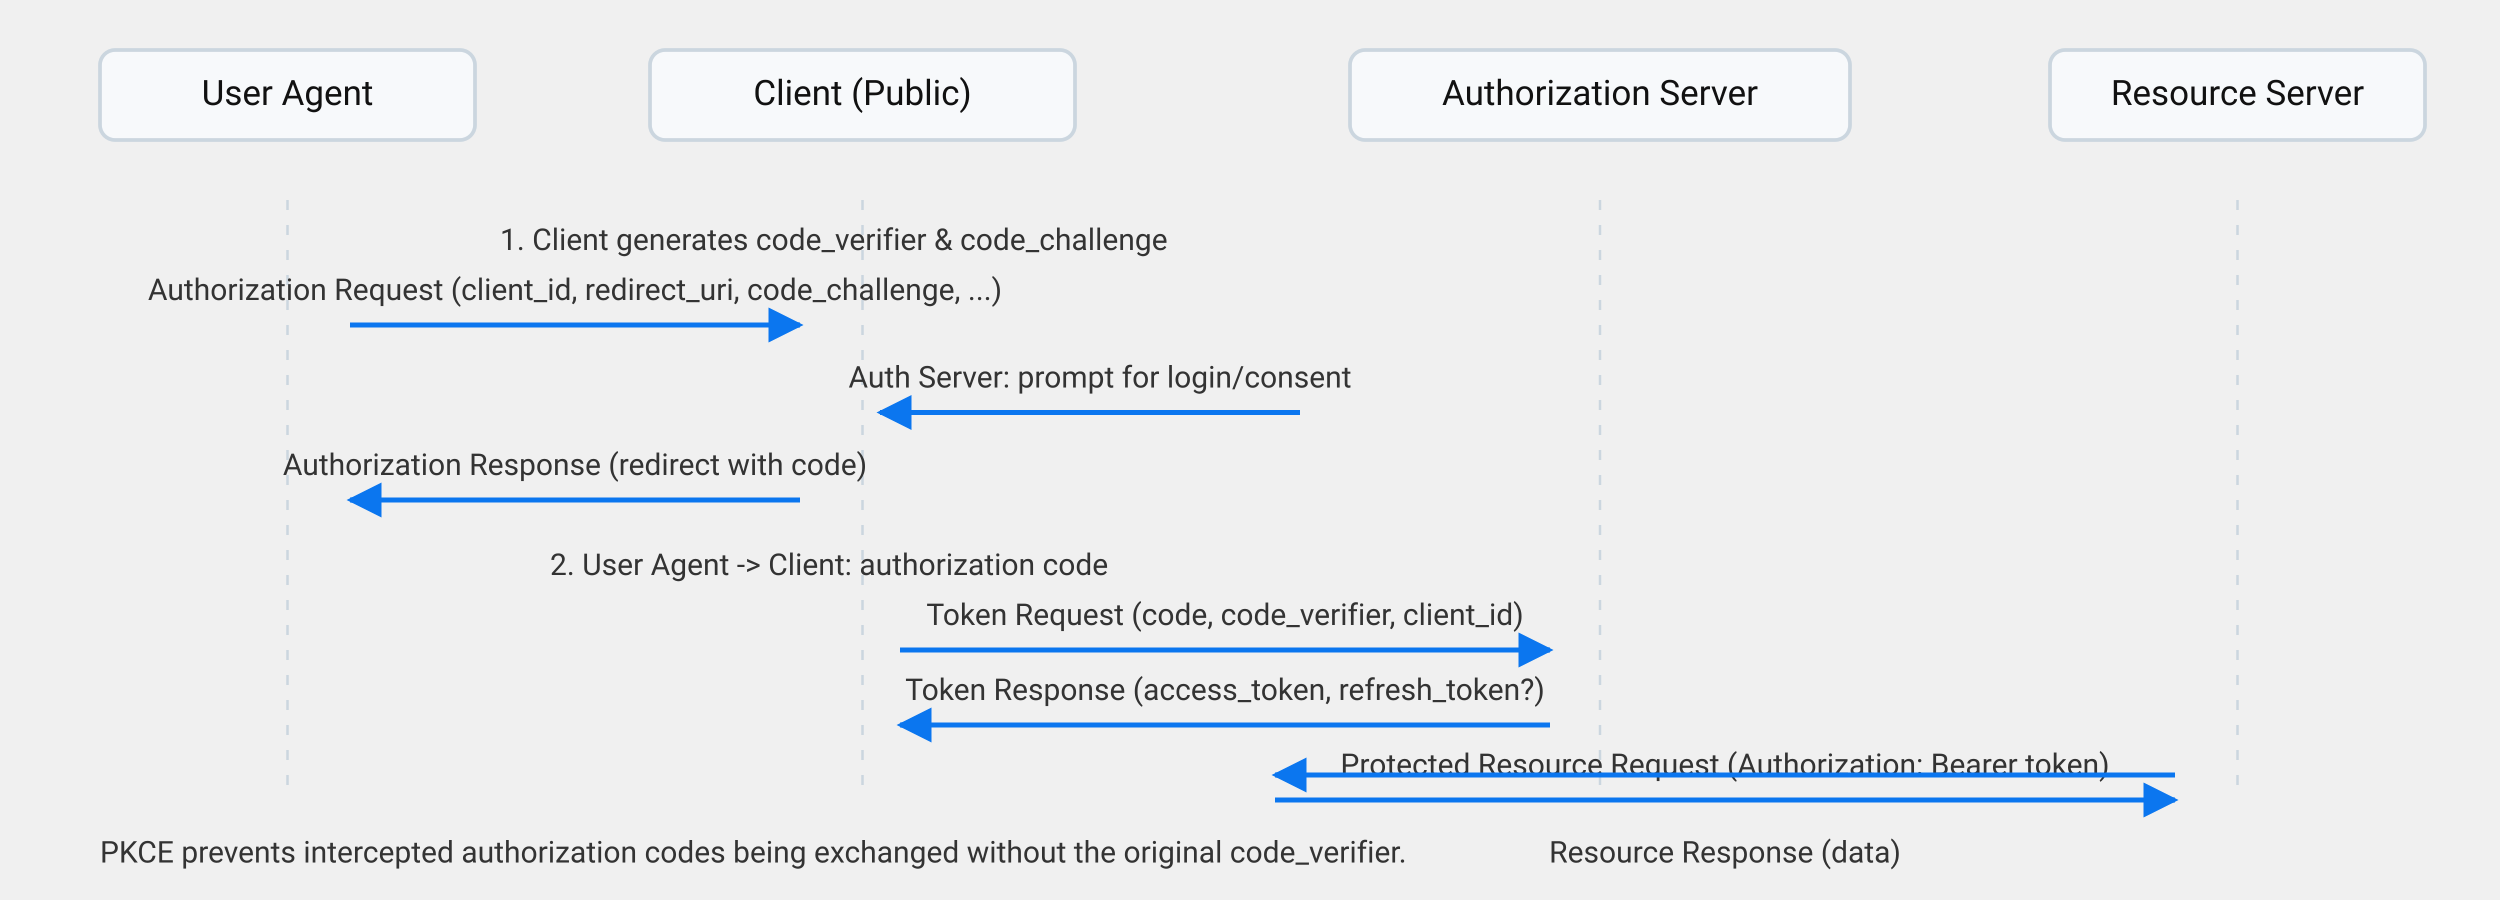
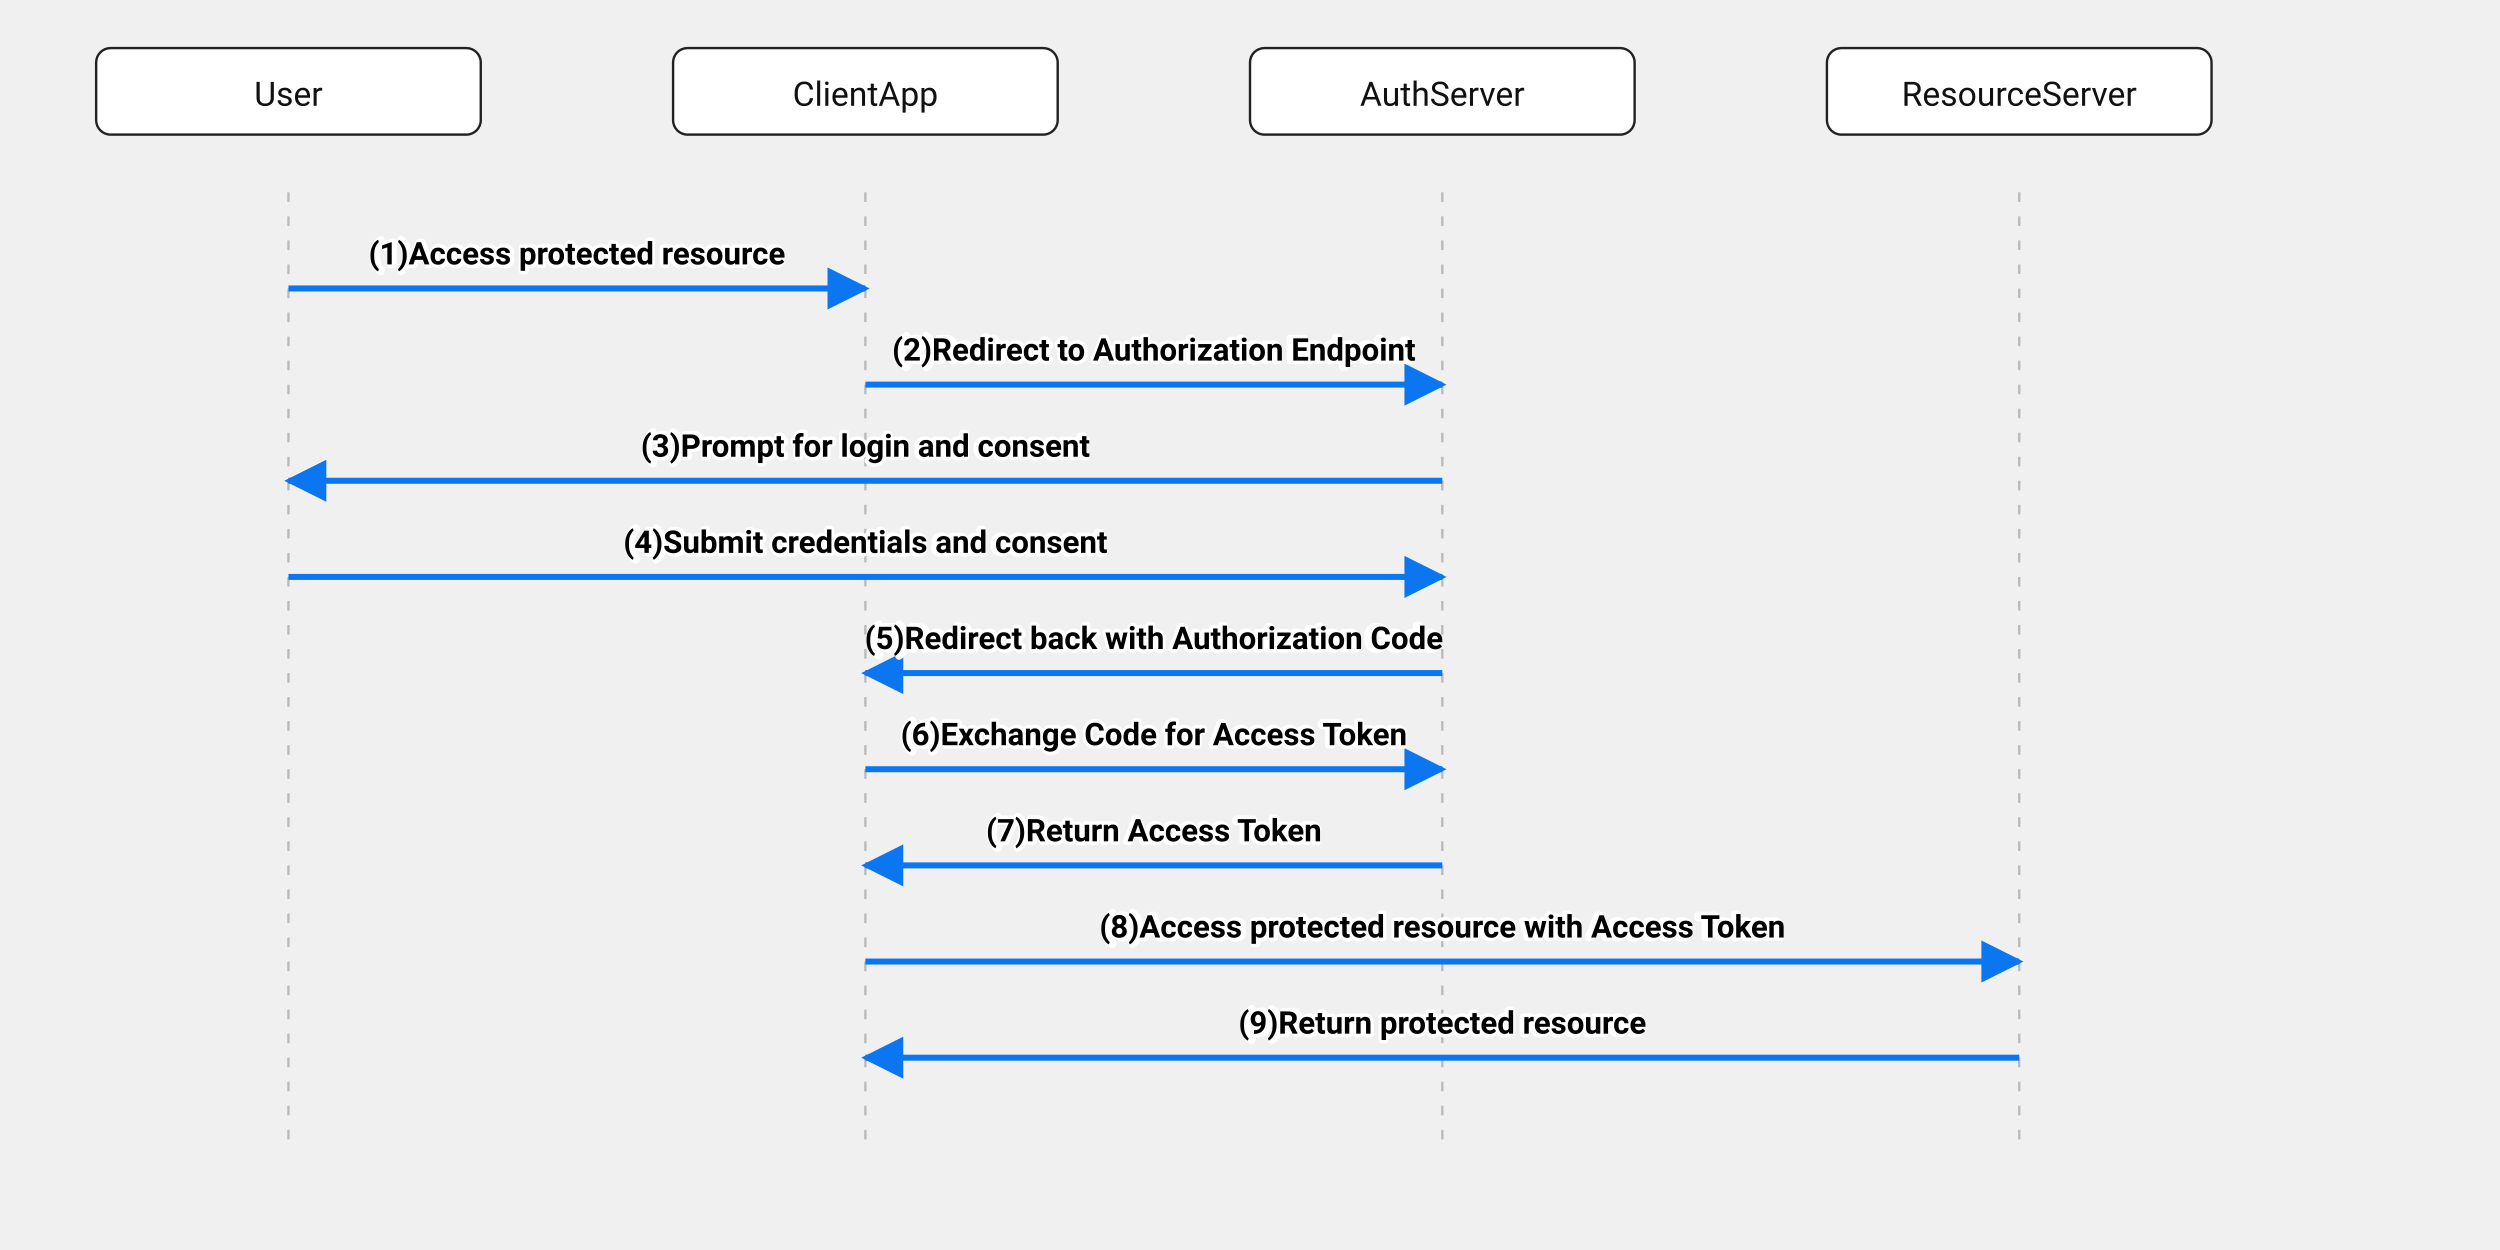
- <svg xmlns="http://www.w3.org/2000/svg" width="1000" height="360" viewBox="0 0 1000 360" aria-labelledby="title desc">
+ <svg xmlns="http://www.w3.org/2000/svg" width="1040" height="520" viewBox="0 0 1040 520" aria-labelledby="title desc">
  <style>
    .actor { font: 14px/1.2 "Segoe UI", Roboto, Arial, sans-serif; fill: #111; }
-     .box { fill:#f7f9fb; stroke:#cbd6df; stroke-width:1.5; rx:6; }
-     .lifeline { stroke:#cbd6df; stroke-dasharray:4 6; }
-     .arrow { fill:none; stroke:#0b76ef; stroke-width:2; marker-end:url(#arrowhead); }
-     .note { font:12px/1.2 "Segoe UI", Roboto, Arial, sans-serif; fill:#333; }
+     .box { fill:#fff; stroke:#222; stroke-width:1; rx:6; }
+     .lifeline { stroke:#bbb; stroke-dasharray:4 6; stroke-width:1; }
+     .arrow { fill:none; stroke:#0b76ef; stroke-width:2.5; marker-end:url(#arrowhead); }
+     .label { font:13px/1.2 "Segoe UI", Roboto, Arial, sans-serif; fill:#000; font-weight:600; }
+     .label-outline { font:13px/1.2 "Segoe UI", Roboto, Arial, sans-serif; fill:none; stroke:#fff; stroke-width:3; stroke-linejoin:round; paint-order:stroke; }
  </style>
  <defs>
    <marker id="arrowhead" viewBox="0 0 10 10" refX="9" refY="5" markerWidth="7" markerHeight="7" orient="auto">
      <path d="M 0 0 L 10 5 L 0 10 z" fill="#0b76ef" />
    </marker>
  </defs>
-   <g transform="translate(40,20)">
-     <rect class="box" x="0" y="0" width="150" height="36" />
-     <text class="actor" x="75" y="22" text-anchor="middle">User Agent</text>
+   <g id="actors">
+     <g transform="translate(40,20)">
+       <rect class="box" x="0" y="0" width="160" height="36" />
+       <text class="actor" x="80" y="24" text-anchor="middle">User</text>
+     </g>
+     <g transform="translate(280,20)">
+       <rect class="box" x="0" y="0" width="160" height="36" />
+       <text class="actor" x="80" y="24" text-anchor="middle">ClientApp</text>
+     </g>
+     <g transform="translate(520,20)">
+       <rect class="box" x="0" y="0" width="160" height="36" />
+       <text class="actor" x="80" y="24" text-anchor="middle">AuthServer</text>
+     </g>
+     <g transform="translate(760,20)">
+       <rect class="box" x="0" y="0" width="160" height="36" />
+       <text class="actor" x="80" y="24" text-anchor="middle">ResourceServer</text>
+     </g>
  </g>
-   <g transform="translate(260,20)">
-     <rect class="box" x="0" y="0" width="170" height="36" />
-     <text class="actor" x="85" y="22" text-anchor="middle">Client (Public)</text>
-   </g>
-   <g transform="translate(540,20)">
-     <rect class="box" x="0" y="0" width="200" height="36" />
-     <text class="actor" x="100" y="22" text-anchor="middle">Authorization Server</text>
-   </g>
-   <g transform="translate(820,20)">
-     <rect class="box" x="0" y="0" width="150" height="36" />
-     <text class="actor" x="75" y="22" text-anchor="middle">Resource Server</text>
-   </g>
-   <line class="lifeline" x1="115" y1="80" x2="115" y2="320" />
-   <line class="lifeline" x1="345" y1="80" x2="345" y2="320" />
-   <line class="lifeline" x1="640" y1="80" x2="640" y2="320" />
-   <line class="lifeline" x1="895" y1="80" x2="895" y2="320" />
-   <text class="note" x="200" y="100">1. Client generates code_verifier &amp; code_challenge</text>
-   <g>
-     <path class="arrow" d="M 140 130 L 320 130" />
-     <text class="note" x="230" y="120" text-anchor="middle">Authorization Request (client_id, redirect_uri, code_challenge, ...)</text>
-   </g>
-   <g>
-     <path class="arrow" d="M 520 165 L 352 165" stroke="#888" />
-     <text class="note" x="440" y="155" text-anchor="middle">Auth Server: prompt for login/consent</text>
-   </g>
-   <g>
-     <path class="arrow" d="M 320 200 L 140 200" />
-     <text class="note" x="230" y="190" text-anchor="middle">Authorization Response (redirect with code)</text>
-   </g>
-   <text class="note" x="220" y="230">2. User Agent -&gt; Client: authorization code</text>
-   <g>
-     <path class="arrow" d="M 360 260 L 620 260" />
-     <text class="note" x="490" y="250" text-anchor="middle">Token Request (code, code_verifier, client_id)</text>
-   </g>
-   <g>
-     <path class="arrow" d="M 620 290 L 360 290" />
-     <text class="note" x="490" y="280" text-anchor="middle">Token Response (access_token, refresh_token?)</text>
-   </g>
-   <g>
-     <path class="arrow" d="M 510 320 L 870 320" />
-     <text class="note" x="690" y="310" text-anchor="middle">Protected Resource Request (Authorization: Bearer token)</text>
-   </g>
-   <g>
-     <path class="arrow" d="M 870 350 L 510 350" transform="translate(0,-40)" />
-     <text class="note" x="690" y="345" text-anchor="middle">Resource Response (data)</text>
-   </g>
-   <text class="note" x="40" y="345">PKCE prevents intercepted authorization codes being exchanged without the original code_verifier.</text>
+   <line class="lifeline" x1="120" y1="80" x2="120" y2="480" />
+   <line class="lifeline" x1="360" y1="80" x2="360" y2="480" />
+   <line class="lifeline" x1="600" y1="80" x2="600" y2="480" />
+   <line class="lifeline" x1="840" y1="80" x2="840" y2="480" />
+   <path class="arrow" d="M120 120 L 360 120" />
+   <text class="label-outline" x="240" y="110" text-anchor="middle">(1)Access protected resource</text>
+   <text class="label" x="240" y="110" text-anchor="middle">(1)Access protected resource</text>
+   <path class="arrow" d="M360 160 L 600 160" />
+   <text class="label-outline" x="480" y="150" text-anchor="middle">(2)Redirect to Authorization Endpoint</text>
+   <text class="label" x="480" y="150" text-anchor="middle">(2)Redirect to Authorization Endpoint</text>
+   <path class="arrow" d="M600 200 L 120 200" />
+   <text class="label-outline" x="360" y="190" text-anchor="middle">(3)Prompt for login and consent</text>
+   <text class="label" x="360" y="190" text-anchor="middle">(3)Prompt for login and consent</text>
+   <path class="arrow" d="M120 240 L 600 240" />
+   <text class="label-outline" x="360" y="230" text-anchor="middle">(4)Submit credentials and consent</text>
+   <text class="label" x="360" y="230" text-anchor="middle">(4)Submit credentials and consent</text>
+   <path class="arrow" d="M600 280 L 360 280" />
+   <text class="label-outline" x="480" y="270" text-anchor="middle">(5)Redirect back with Authorization Code</text>
+   <text class="label" x="480" y="270" text-anchor="middle">(5)Redirect back with Authorization Code</text>
+   <path class="arrow" d="M360 320 L 600 320" />
+   <text class="label-outline" x="480" y="310" text-anchor="middle">(6)Exchange Code for Access Token</text>
+   <text class="label" x="480" y="310" text-anchor="middle">(6)Exchange Code for Access Token</text>
+   <path class="arrow" d="M600 360 L 360 360" />
+   <text class="label-outline" x="480" y="350" text-anchor="middle">(7)Return Access Token</text>
+   <text class="label" x="480" y="350" text-anchor="middle">(7)Return Access Token</text>
+   <path class="arrow" d="M360 400 L 840 400" />
+   <text class="label-outline" x="600" y="390" text-anchor="middle">(8)Access protected resource with Access Token</text>
+   <text class="label" x="600" y="390" text-anchor="middle">(8)Access protected resource with Access Token</text>
+   <path class="arrow" d="M840 440 L 360 440" />
+   <text class="label-outline" x="600" y="430" text-anchor="middle">(9)Return protected resource</text>
+   <text class="label" x="600" y="430" text-anchor="middle">(9)Return protected resource</text>
</svg>
